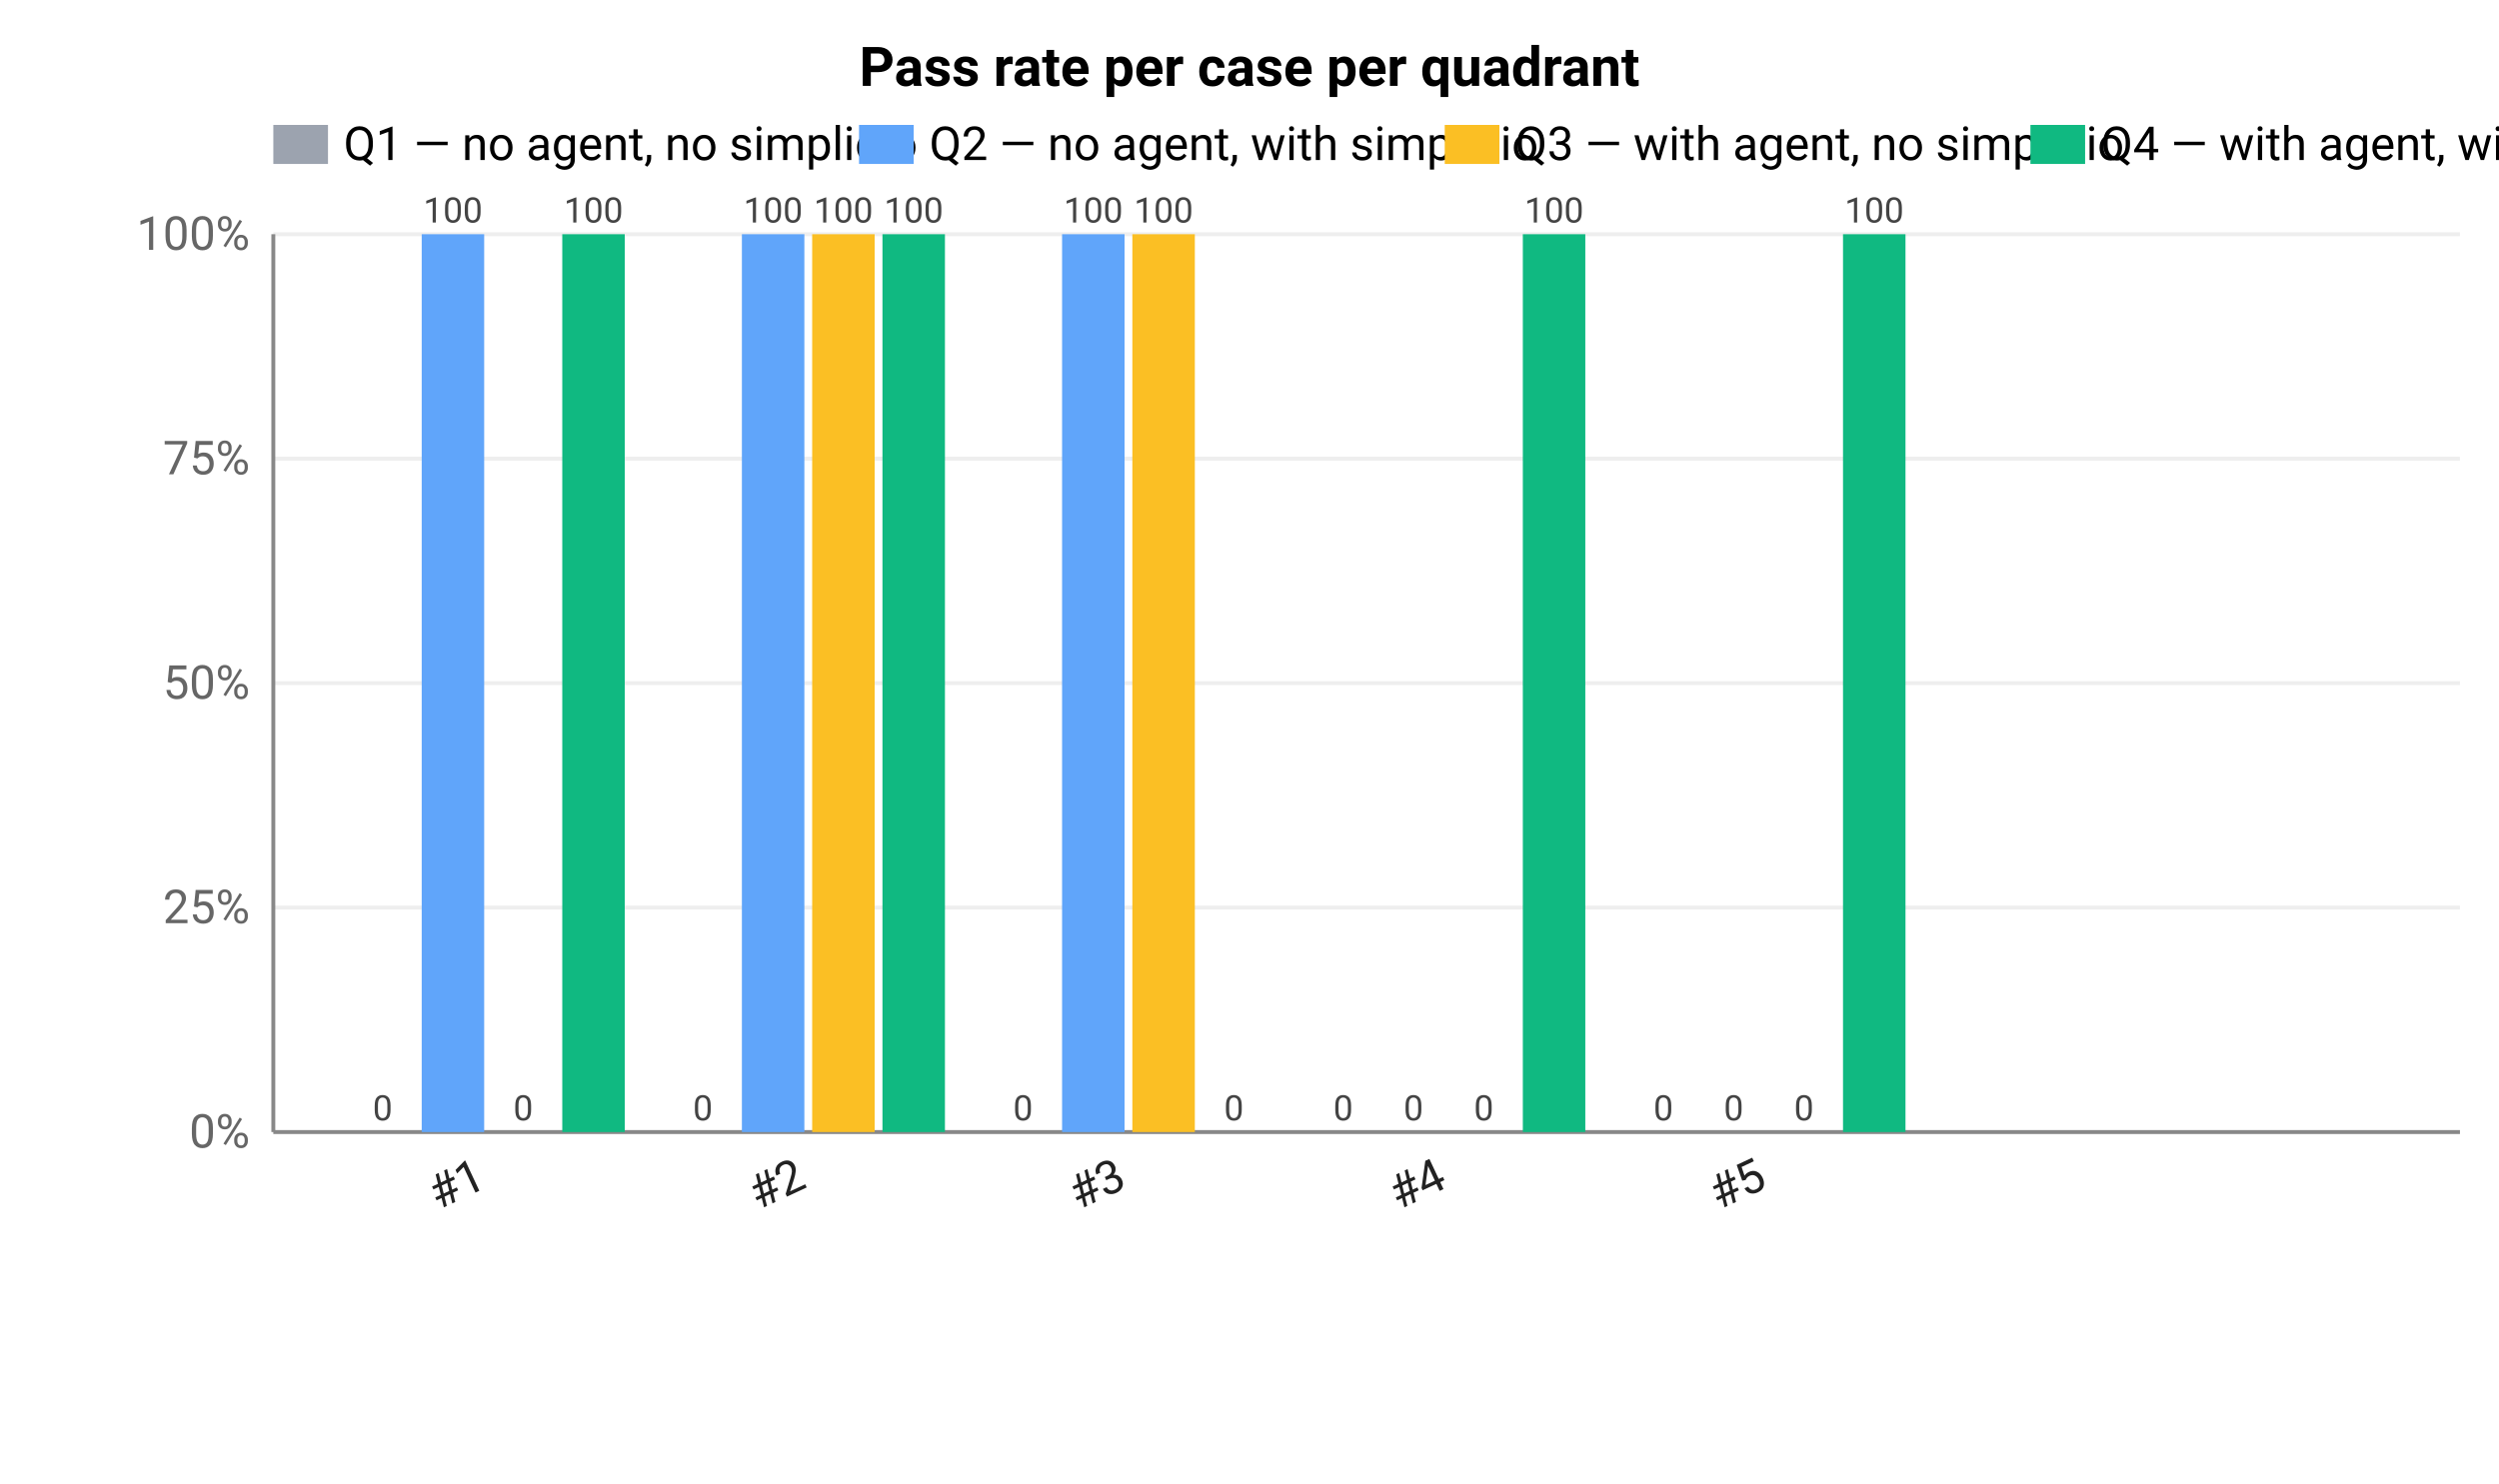
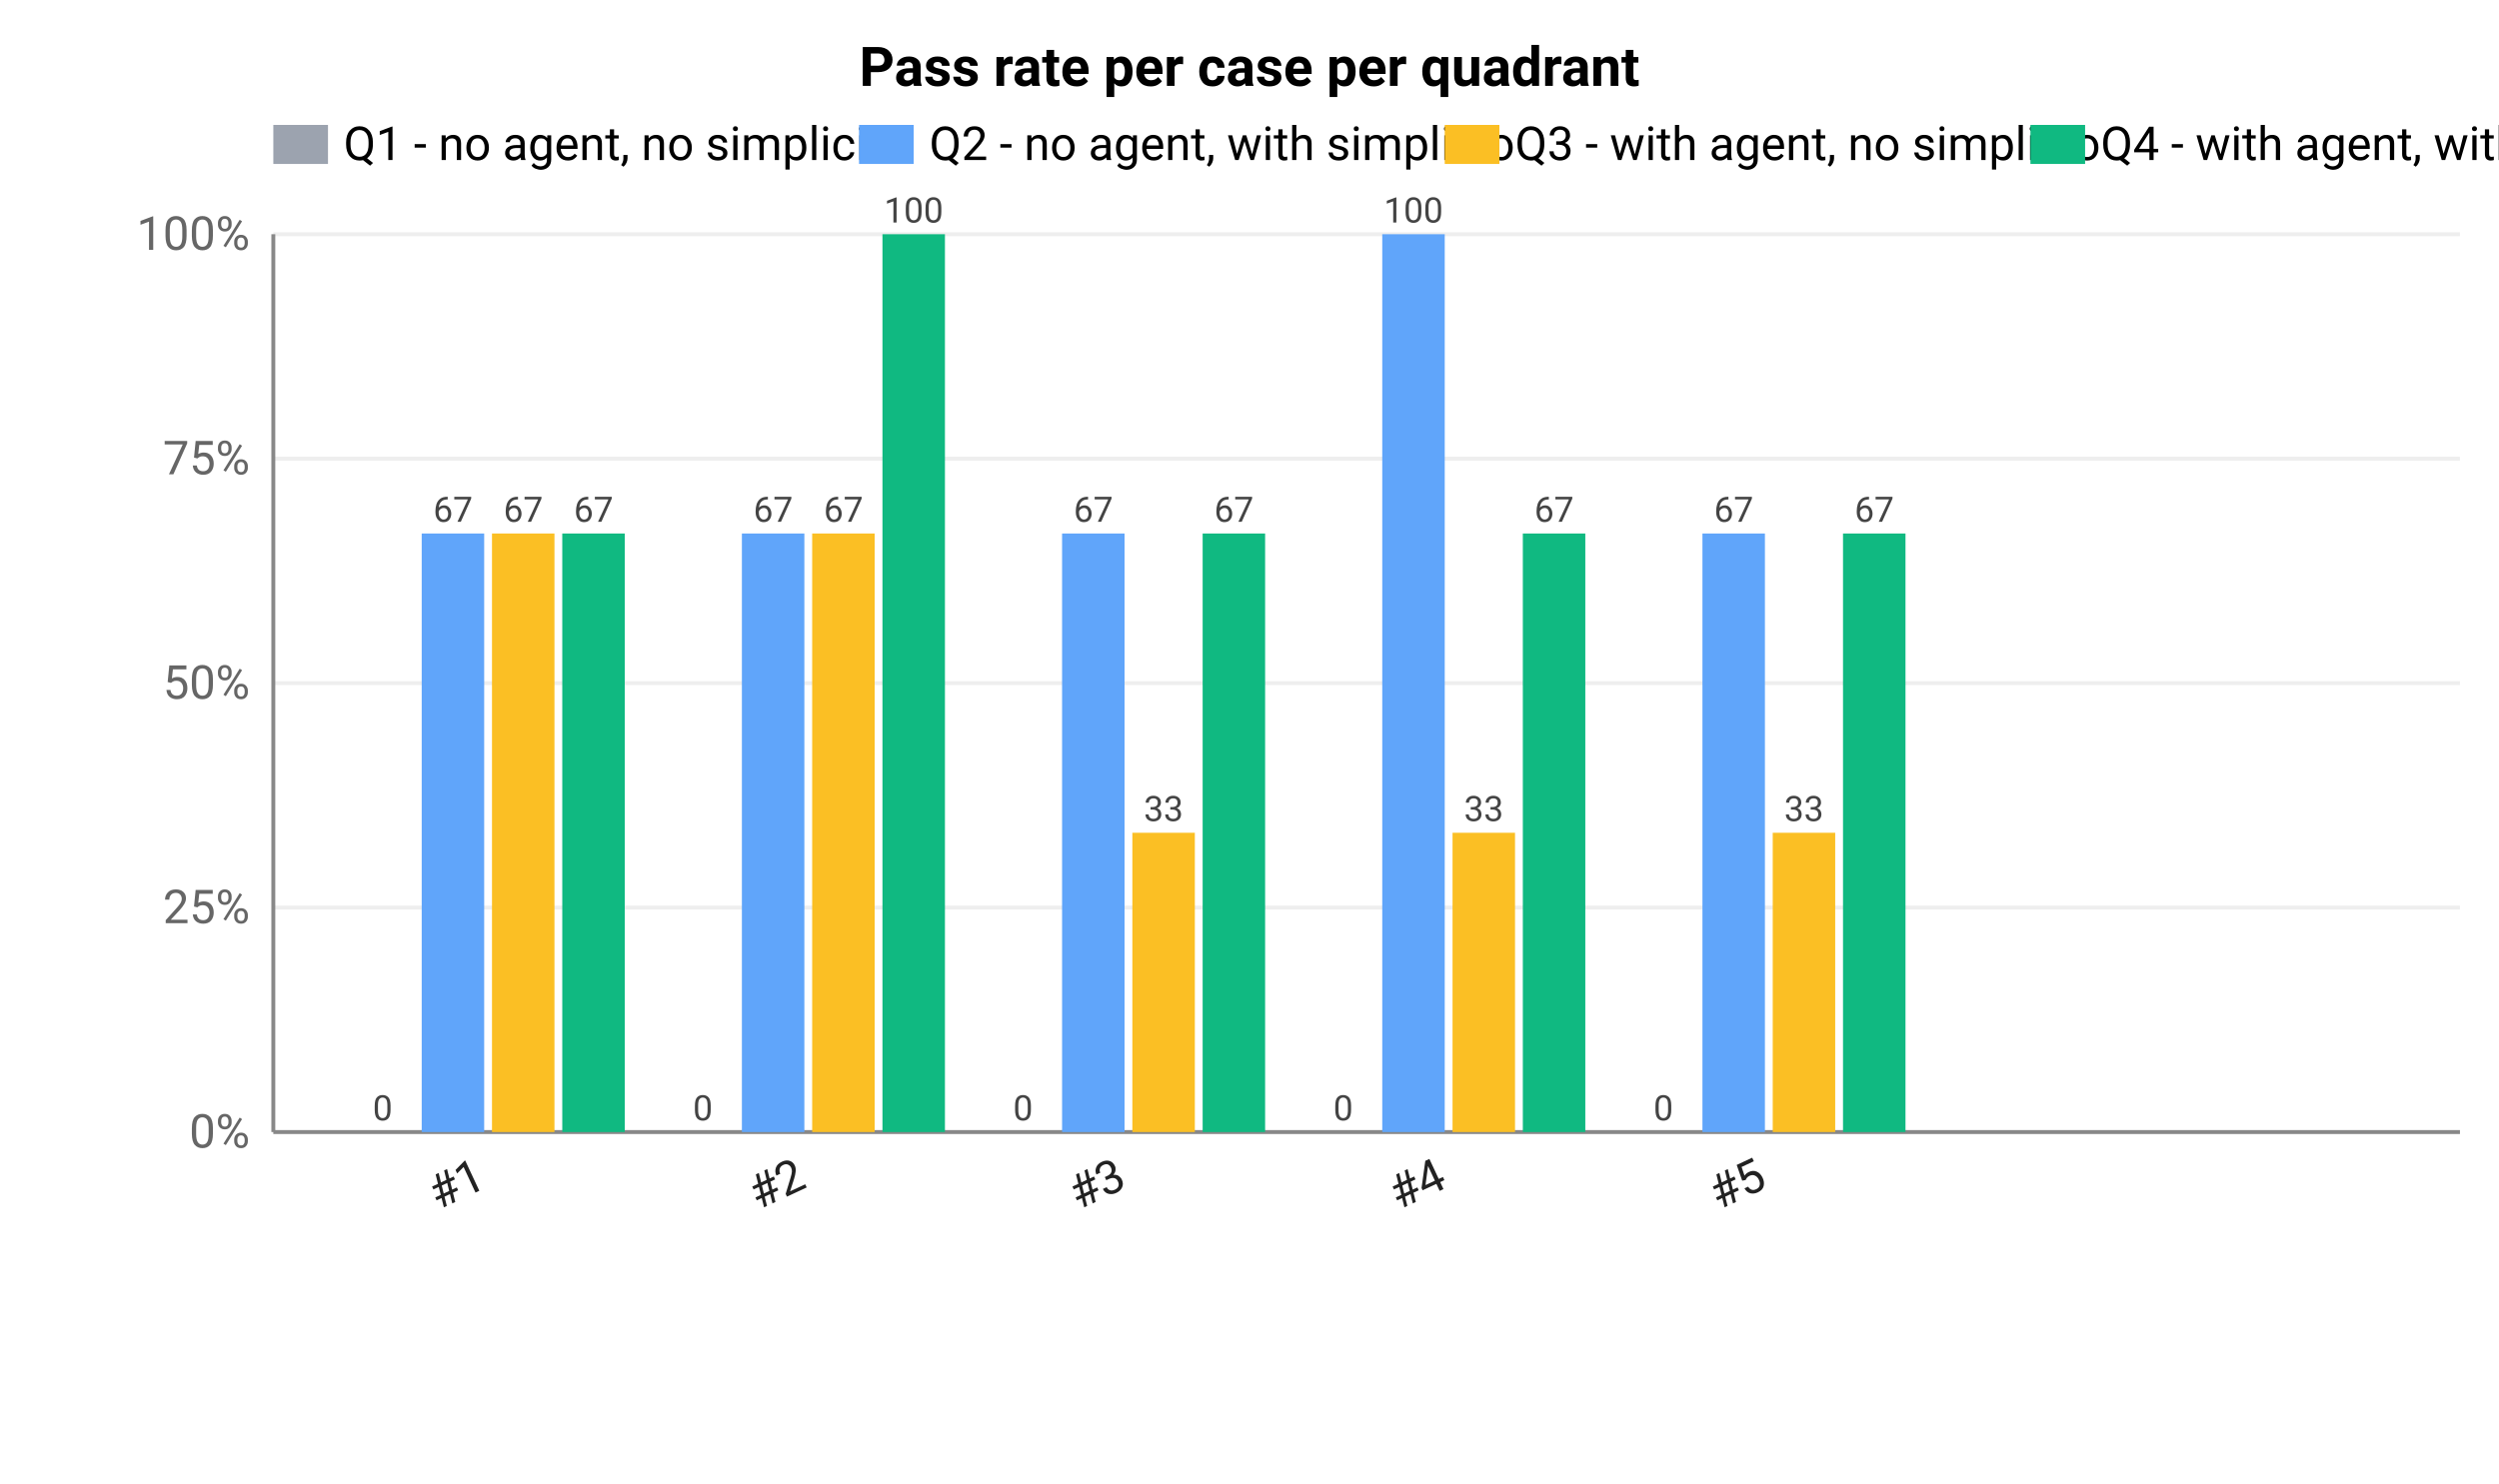
<svg xmlns="http://www.w3.org/2000/svg" viewBox="0 0 640 380" font-family="-apple-system,Segoe UI,Roboto,sans-serif" font-size="12">
  <text x="320.0" y="22" text-anchor="middle" font-weight="600" font-size="14">Pass rate per case per quadrant</text>
  <style>.grid{stroke:#eee;stroke-width:1}.ax{stroke:#888;stroke-width:1}.lbl{fill:#222}</style>
  <line x1="70" y1="60.0" x2="630" y2="60.0" class="grid" />
  <text x="64" y="64.0" text-anchor="end" fill="#666">100%</text>
  <line x1="70" y1="117.5" x2="630" y2="117.5" class="grid" />
  <text x="64" y="121.5" text-anchor="end" fill="#666">75%</text>
  <line x1="70" y1="175.0" x2="630" y2="175.0" class="grid" />
  <text x="64" y="179.0" text-anchor="end" fill="#666">50%</text>
  <line x1="70" y1="232.5" x2="630" y2="232.5" class="grid" />
  <text x="64" y="236.5" text-anchor="end" fill="#666">25%</text>
  <line x1="70" y1="290.0" x2="630" y2="290.0" class="grid" />
  <text x="64" y="294.0" text-anchor="end" fill="#666">0%</text>
  <line x1="70" y1="290" x2="630" y2="290" class="ax" />
  <line x1="70" y1="60" x2="70" y2="290" class="ax" />
  <rect x="90" y="290.0" width="16" height="0.0" fill="#9ca3af" />
  <text x="98.0" y="287.0" text-anchor="middle" fill="#444" font-size="9">0</text>
-   <rect x="108" y="60.0" width="16" height="230.0" fill="#60a5fa" />
-   <text x="116.0" y="57.0" text-anchor="middle" fill="#444" font-size="9">100</text>
-   <rect x="126" y="290.0" width="16" height="0.0" fill="#fbbf24" />
-   <text x="134.0" y="287.0" text-anchor="middle" fill="#444" font-size="9">0</text>
-   <rect x="144" y="60.0" width="16" height="230.0" fill="#10b981" />
-   <text x="152.0" y="57.0" text-anchor="middle" fill="#444" font-size="9">100</text>
+   <rect x="108" y="136.667" width="16" height="153.333" fill="#60a5fa" />
+   <text x="116.0" y="133.667" text-anchor="middle" fill="#444" font-size="9">67</text>
+   <rect x="126" y="136.667" width="16" height="153.333" fill="#fbbf24" />
+   <text x="134.0" y="133.667" text-anchor="middle" fill="#444" font-size="9">67</text>
+   <rect x="144" y="136.667" width="16" height="153.333" fill="#10b981" />
+   <text x="152.0" y="133.667" text-anchor="middle" fill="#444" font-size="9">67</text>
  <text x="125.0" y="304" transform="rotate(-25 125.0 304)" text-anchor="end" class="lbl">#1</text>
  <rect x="172" y="290.0" width="16" height="0.0" fill="#9ca3af" />
  <text x="180.0" y="287.0" text-anchor="middle" fill="#444" font-size="9">0</text>
-   <rect x="190" y="60.0" width="16" height="230.0" fill="#60a5fa" />
-   <text x="198.0" y="57.0" text-anchor="middle" fill="#444" font-size="9">100</text>
-   <rect x="208" y="60.0" width="16" height="230.0" fill="#fbbf24" />
-   <text x="216.0" y="57.0" text-anchor="middle" fill="#444" font-size="9">100</text>
+   <rect x="190" y="136.667" width="16" height="153.333" fill="#60a5fa" />
+   <text x="198.0" y="133.667" text-anchor="middle" fill="#444" font-size="9">67</text>
+   <rect x="208" y="136.667" width="16" height="153.333" fill="#fbbf24" />
+   <text x="216.0" y="133.667" text-anchor="middle" fill="#444" font-size="9">67</text>
  <rect x="226" y="60.0" width="16" height="230.0" fill="#10b981" />
  <text x="234.0" y="57.0" text-anchor="middle" fill="#444" font-size="9">100</text>
  <text x="207.0" y="304" transform="rotate(-25 207.0 304)" text-anchor="end" class="lbl">#2</text>
  <rect x="254" y="290.0" width="16" height="0.0" fill="#9ca3af" />
  <text x="262.0" y="287.0" text-anchor="middle" fill="#444" font-size="9">0</text>
-   <rect x="272" y="60.0" width="16" height="230.0" fill="#60a5fa" />
-   <text x="280.0" y="57.0" text-anchor="middle" fill="#444" font-size="9">100</text>
-   <rect x="290" y="60.0" width="16" height="230.0" fill="#fbbf24" />
-   <text x="298.0" y="57.0" text-anchor="middle" fill="#444" font-size="9">100</text>
-   <rect x="308" y="290.0" width="16" height="0.0" fill="#10b981" />
-   <text x="316.0" y="287.0" text-anchor="middle" fill="#444" font-size="9">0</text>
+   <rect x="272" y="136.667" width="16" height="153.333" fill="#60a5fa" />
+   <text x="280.0" y="133.667" text-anchor="middle" fill="#444" font-size="9">67</text>
+   <rect x="290" y="213.333" width="16" height="76.667" fill="#fbbf24" />
+   <text x="298.0" y="210.333" text-anchor="middle" fill="#444" font-size="9">33</text>
+   <rect x="308" y="136.667" width="16" height="153.333" fill="#10b981" />
+   <text x="316.0" y="133.667" text-anchor="middle" fill="#444" font-size="9">67</text>
  <text x="289.0" y="304" transform="rotate(-25 289.0 304)" text-anchor="end" class="lbl">#3</text>
  <rect x="336" y="290.0" width="16" height="0.0" fill="#9ca3af" />
  <text x="344.0" y="287.0" text-anchor="middle" fill="#444" font-size="9">0</text>
-   <rect x="354" y="290.0" width="16" height="0.0" fill="#60a5fa" />
-   <text x="362.0" y="287.0" text-anchor="middle" fill="#444" font-size="9">0</text>
-   <rect x="372" y="290.0" width="16" height="0.0" fill="#fbbf24" />
-   <text x="380.0" y="287.0" text-anchor="middle" fill="#444" font-size="9">0</text>
-   <rect x="390" y="60.0" width="16" height="230.0" fill="#10b981" />
-   <text x="398.0" y="57.0" text-anchor="middle" fill="#444" font-size="9">100</text>
+   <rect x="354" y="60.0" width="16" height="230.0" fill="#60a5fa" />
+   <text x="362.0" y="57.0" text-anchor="middle" fill="#444" font-size="9">100</text>
+   <rect x="372" y="213.333" width="16" height="76.667" fill="#fbbf24" />
+   <text x="380.0" y="210.333" text-anchor="middle" fill="#444" font-size="9">33</text>
+   <rect x="390" y="136.667" width="16" height="153.333" fill="#10b981" />
+   <text x="398.0" y="133.667" text-anchor="middle" fill="#444" font-size="9">67</text>
  <text x="371.0" y="304" transform="rotate(-25 371.0 304)" text-anchor="end" class="lbl">#4</text>
  <rect x="418" y="290.0" width="16" height="0.0" fill="#9ca3af" />
  <text x="426.0" y="287.0" text-anchor="middle" fill="#444" font-size="9">0</text>
-   <rect x="436" y="290.0" width="16" height="0.0" fill="#60a5fa" />
-   <text x="444.0" y="287.0" text-anchor="middle" fill="#444" font-size="9">0</text>
-   <rect x="454" y="290.0" width="16" height="0.0" fill="#fbbf24" />
-   <text x="462.0" y="287.0" text-anchor="middle" fill="#444" font-size="9">0</text>
-   <rect x="472" y="60.0" width="16" height="230.0" fill="#10b981" />
-   <text x="480.0" y="57.0" text-anchor="middle" fill="#444" font-size="9">100</text>
+   <rect x="436" y="136.667" width="16" height="153.333" fill="#60a5fa" />
+   <text x="444.0" y="133.667" text-anchor="middle" fill="#444" font-size="9">67</text>
+   <rect x="454" y="213.333" width="16" height="76.667" fill="#fbbf24" />
+   <text x="462.0" y="210.333" text-anchor="middle" fill="#444" font-size="9">33</text>
+   <rect x="472" y="136.667" width="16" height="153.333" fill="#10b981" />
+   <text x="480.0" y="133.667" text-anchor="middle" fill="#444" font-size="9">67</text>
  <text x="453.0" y="304" transform="rotate(-25 453.0 304)" text-anchor="end" class="lbl">#5</text>
  <rect x="70" y="32" width="14" height="10" fill="#9ca3af" />
-   <text x="88" y="41">Q1 — no agent, no simplicio</text>
+   <text x="88" y="41">Q1 - no agent, no simplicio</text>
  <rect x="220" y="32" width="14" height="10" fill="#60a5fa" />
-   <text x="238" y="41">Q2 — no agent, with simplicio</text>
+   <text x="238" y="41">Q2 - no agent, with simplicio</text>
  <rect x="370" y="32" width="14" height="10" fill="#fbbf24" />
-   <text x="388" y="41">Q3 — with agent, no simplicio</text>
+   <text x="388" y="41">Q3 - with agent, no simplicio</text>
  <rect x="520" y="32" width="14" height="10" fill="#10b981" />
-   <text x="538" y="41">Q4 — with agent, with simplicio</text>
+   <text x="538" y="41">Q4 - with agent, with simplicio</text>
</svg>
